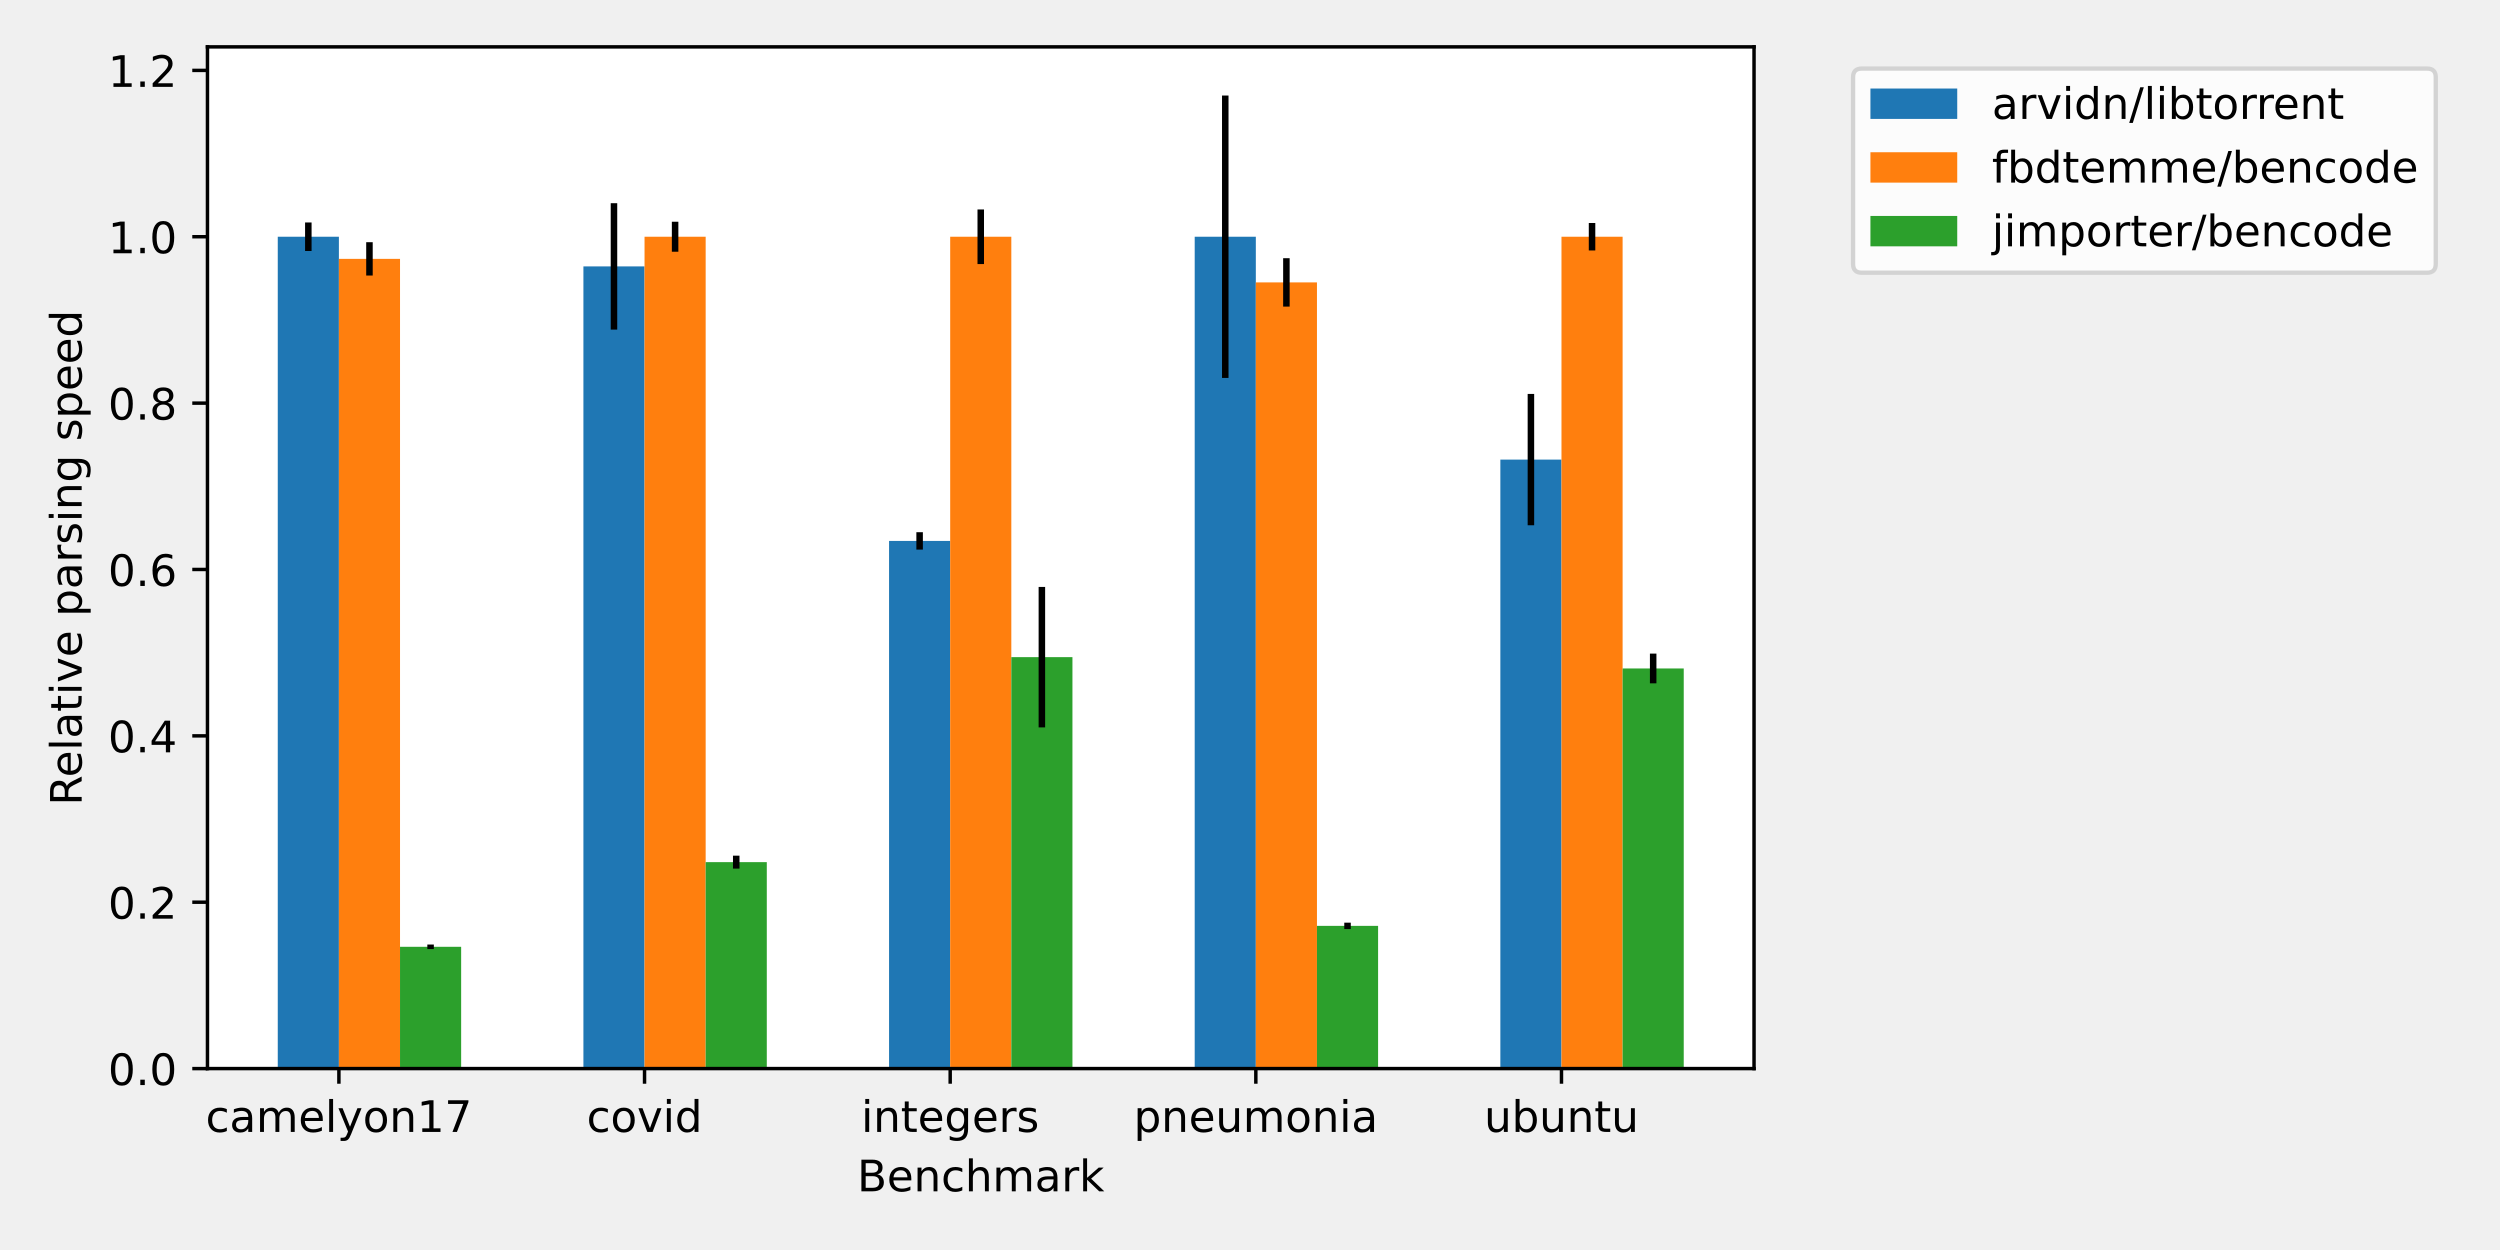
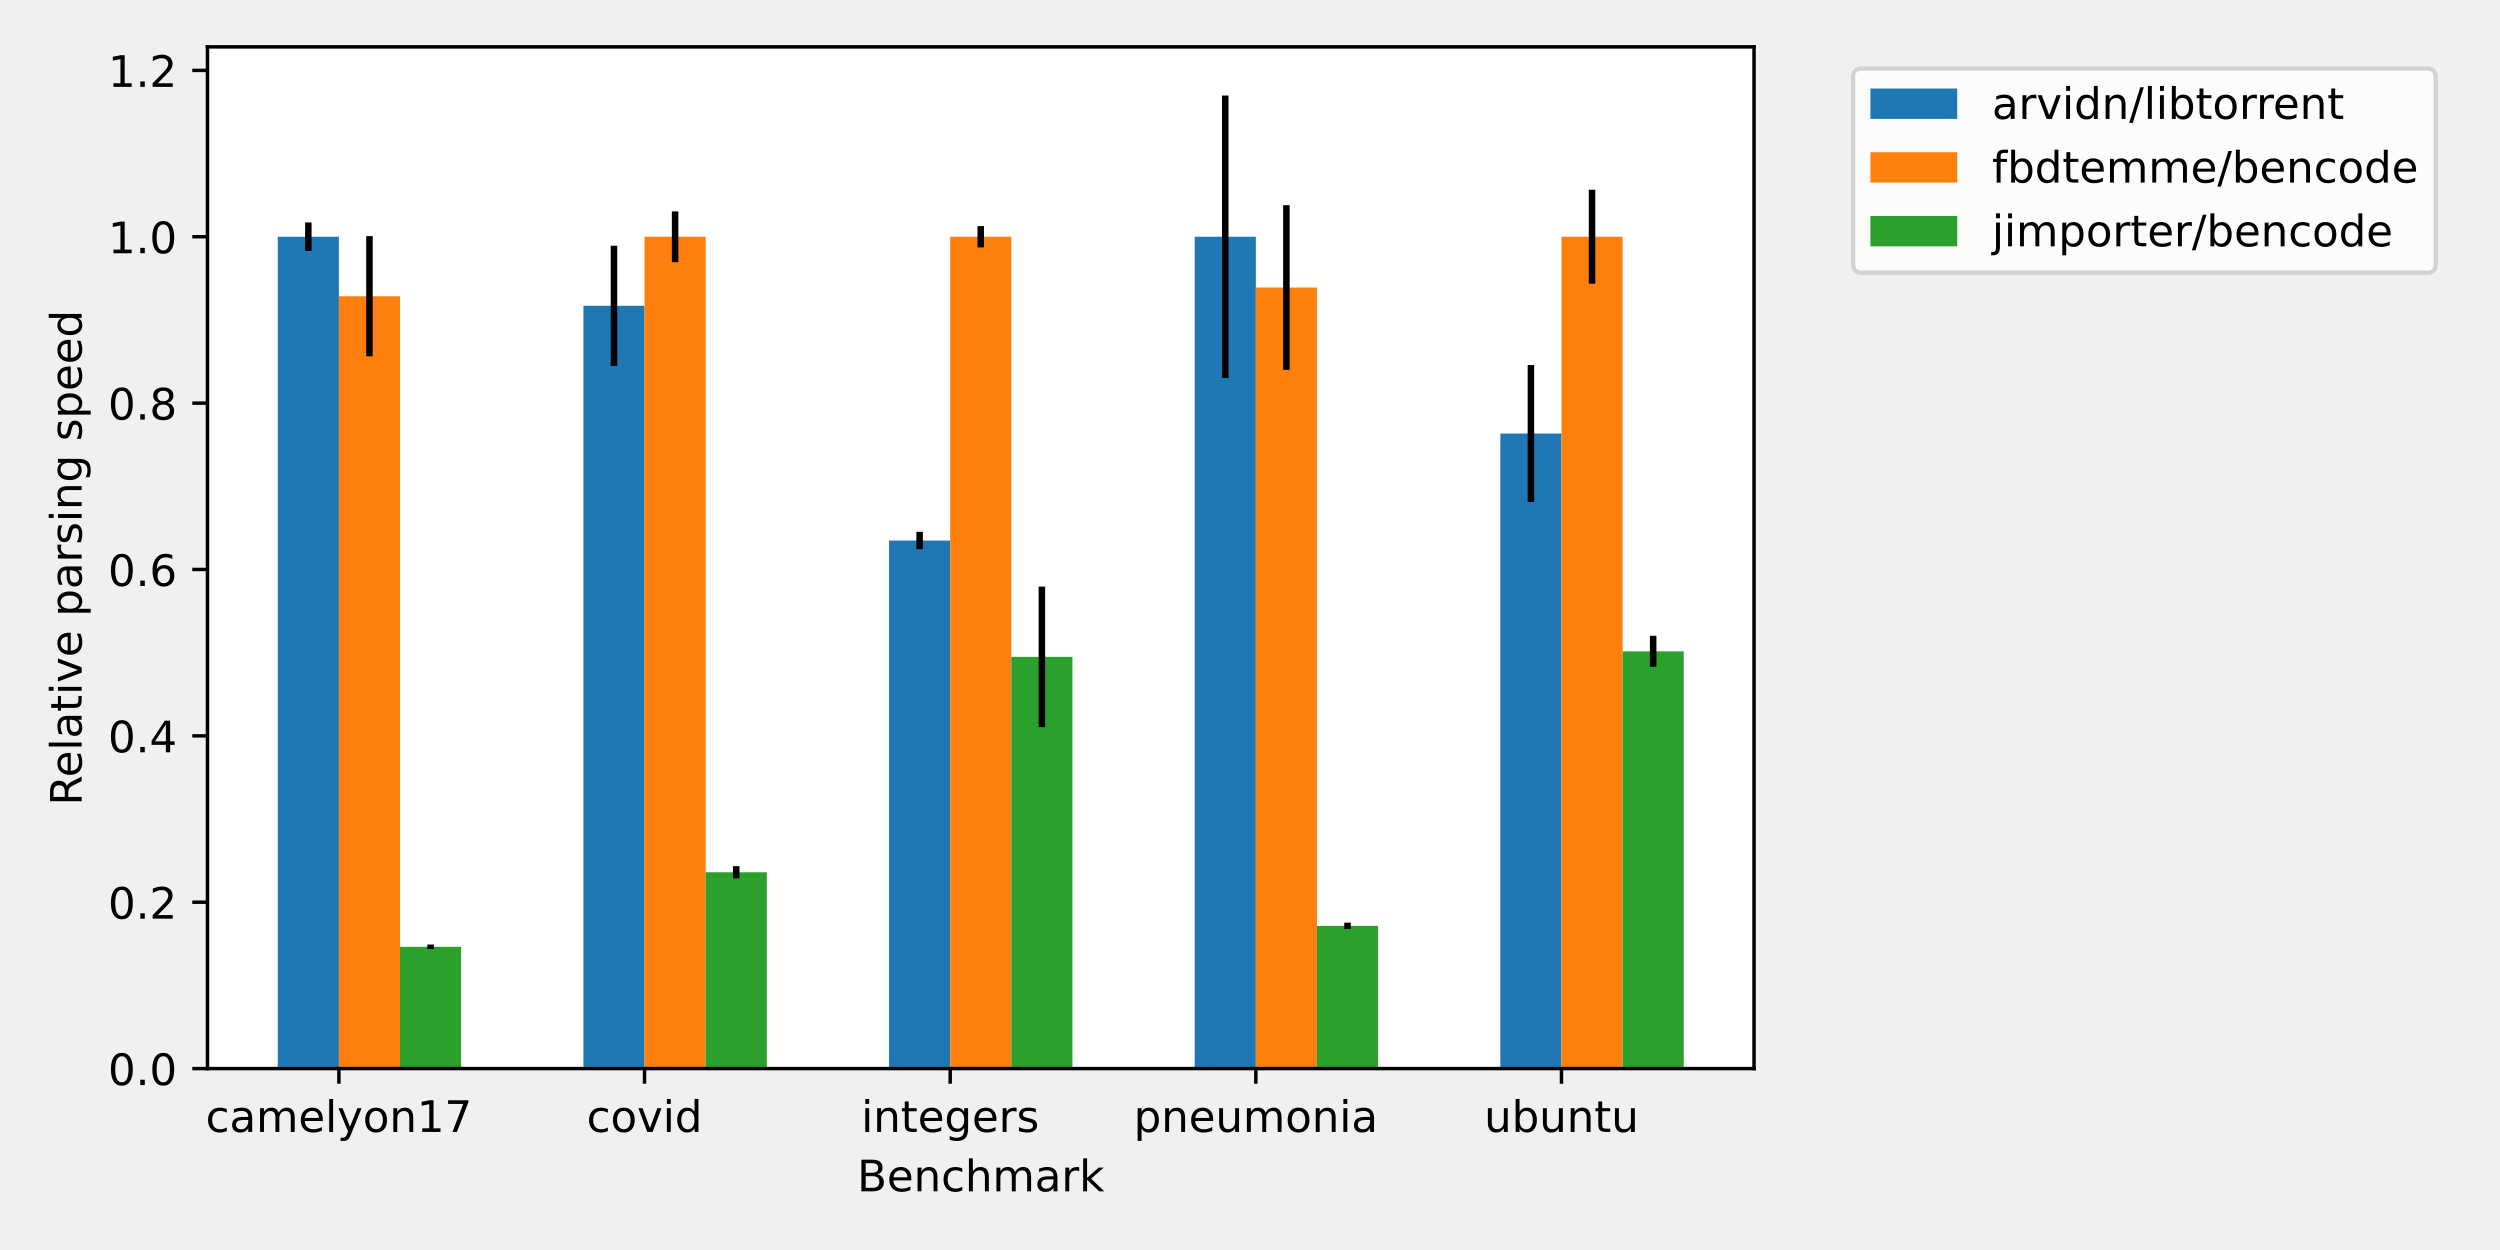
<svg xmlns="http://www.w3.org/2000/svg" xmlns:xlink="http://www.w3.org/1999/xlink" height="288pt" version="1.1" viewBox="0 0 576 288" width="576pt">
  <defs>
    <style type="text/css">*{stroke-linecap:butt;stroke-linejoin:round;}</style>
  </defs>
  <g id="figure_1">
    <g id="patch_1">
      <path d="M 0 288  L 576 288  L 576 0  L 0 0  z " style="fill:none;" />
    </g>
    <g id="axes_1">
      <g id="patch_2">
        <path d="M 47.8 246.2  L 404.13 246.2  L 404.13 10.8  L 47.8 10.8  z " style="fill:#ffffff;" />
      </g>
      <g id="patch_3">
-         <path clip-path="url(#p53cd36ba13)" d="M 63.997 246.2  L 78.081 246.2  L 78.081 54.546  L 63.997 54.546  z " style="fill:#1f77b4;" />
+         <path clip-path="url(#p0327c563e0)" d="M 63.997 246.2  L 78.081 246.2  L 78.081 54.546  L 63.997 54.546  z " style="fill:#1f77b4;" />
      </g>
      <g id="patch_4">
-         <path clip-path="url(#p53cd36ba13)" d="M 134.418 246.2  L 148.502 246.2  L 148.502 61.378  L 134.418 61.378  z " style="fill:#1f77b4;" />
+         <path clip-path="url(#p0327c563e0)" d="M 134.418 246.2  L 148.502 246.2  L 148.502 70.464  L 134.418 70.464  z " style="fill:#1f77b4;" />
      </g>
      <g id="patch_5">
-         <path clip-path="url(#p53cd36ba13)" d="M 204.839 246.2  L 218.923 246.2  L 218.923 124.625  L 204.839 124.625  z " style="fill:#1f77b4;" />
+         <path clip-path="url(#p0327c563e0)" d="M 204.839 246.2  L 218.923 246.2  L 218.923 124.533  L 204.839 124.533  z " style="fill:#1f77b4;" />
      </g>
      <g id="patch_6">
-         <path clip-path="url(#p53cd36ba13)" d="M 275.26 246.2  L 289.344 246.2  L 289.344 54.546  L 275.26 54.546  z " style="fill:#1f77b4;" />
+         <path clip-path="url(#p0327c563e0)" d="M 275.26 246.2  L 289.344 246.2  L 289.344 54.546  L 275.26 54.546  z " style="fill:#1f77b4;" />
      </g>
      <g id="patch_7">
-         <path clip-path="url(#p53cd36ba13)" d="M 345.681 246.2  L 359.765 246.2  L 359.765 105.89  L 345.681 105.89  z " style="fill:#1f77b4;" />
+         <path clip-path="url(#p0327c563e0)" d="M 345.681 246.2  L 359.765 246.2  L 359.765 99.882  L 345.681 99.882  z " style="fill:#1f77b4;" />
      </g>
      <g id="patch_8">
-         <path clip-path="url(#p53cd36ba13)" d="M 78.081 246.2  L 92.165 246.2  L 92.165 59.648  L 78.081 59.648  z " style="fill:#ff7f0e;" />
+         <path clip-path="url(#p0327c563e0)" d="M 78.081 246.2  L 92.165 246.2  L 92.165 68.253  L 78.081 68.253  z " style="fill:#ff7f0e;" />
      </g>
      <g id="patch_9">
-         <path clip-path="url(#p53cd36ba13)" d="M 148.502 246.2  L 162.586 246.2  L 162.586 54.546  L 148.502 54.546  z " style="fill:#ff7f0e;" />
+         <path clip-path="url(#p0327c563e0)" d="M 148.502 246.2  L 162.586 246.2  L 162.586 54.546  L 148.502 54.546  z " style="fill:#ff7f0e;" />
      </g>
      <g id="patch_10">
-         <path clip-path="url(#p53cd36ba13)" d="M 218.923 246.2  L 233.007 246.2  L 233.007 54.546  L 218.923 54.546  z " style="fill:#ff7f0e;" />
+         <path clip-path="url(#p0327c563e0)" d="M 218.923 246.2  L 233.007 246.2  L 233.007 54.546  L 218.923 54.546  z " style="fill:#ff7f0e;" />
      </g>
      <g id="patch_11">
-         <path clip-path="url(#p53cd36ba13)" d="M 289.344 246.2  L 303.428 246.2  L 303.428 65.065  L 289.344 65.065  z " style="fill:#ff7f0e;" />
+         <path clip-path="url(#p0327c563e0)" d="M 289.344 246.2  L 303.428 246.2  L 303.428 66.242  L 289.344 66.242  z " style="fill:#ff7f0e;" />
      </g>
      <g id="patch_12">
-         <path clip-path="url(#p53cd36ba13)" d="M 359.765 246.2  L 373.849 246.2  L 373.849 54.546  L 359.765 54.546  z " style="fill:#ff7f0e;" />
+         <path clip-path="url(#p0327c563e0)" d="M 359.765 246.2  L 373.849 246.2  L 373.849 54.546  L 359.765 54.546  z " style="fill:#ff7f0e;" />
      </g>
      <g id="patch_13">
-         <path clip-path="url(#p53cd36ba13)" d="M 92.165 246.2  L 106.249 246.2  L 106.249 218.145  L 92.165 218.145  z " style="fill:#2ca02c;" />
+         <path clip-path="url(#p0327c563e0)" d="M 92.165 246.2  L 106.249 246.2  L 106.249 218.145  L 92.165 218.145  z " style="fill:#2ca02c;" />
      </g>
      <g id="patch_14">
-         <path clip-path="url(#p53cd36ba13)" d="M 162.586 246.2  L 176.67 246.2  L 176.67 198.635  L 162.586 198.635  z " style="fill:#2ca02c;" />
+         <path clip-path="url(#p0327c563e0)" d="M 162.586 246.2  L 176.67 246.2  L 176.67 200.974  L 162.586 200.974  z " style="fill:#2ca02c;" />
      </g>
      <g id="patch_15">
-         <path clip-path="url(#p53cd36ba13)" d="M 233.007 246.2  L 247.091 246.2  L 247.091 151.411  L 233.007 151.411  z " style="fill:#2ca02c;" />
+         <path clip-path="url(#p0327c563e0)" d="M 233.007 246.2  L 247.091 246.2  L 247.091 151.339  L 233.007 151.339  z " style="fill:#2ca02c;" />
      </g>
      <g id="patch_16">
-         <path clip-path="url(#p53cd36ba13)" d="M 303.428 246.2  L 317.512 246.2  L 317.512 213.316  L 303.428 213.316  z " style="fill:#2ca02c;" />
+         <path clip-path="url(#p0327c563e0)" d="M 303.428 246.2  L 317.512 246.2  L 317.512 213.316  L 303.428 213.316  z " style="fill:#2ca02c;" />
      </g>
      <g id="patch_17">
-         <path clip-path="url(#p53cd36ba13)" d="M 373.849 246.2  L 387.933 246.2  L 387.933 154.011  L 373.849 154.011  z " style="fill:#2ca02c;" />
+         <path clip-path="url(#p0327c563e0)" d="M 373.849 246.2  L 387.933 246.2  L 387.933 150.064  L 373.849 150.064  z " style="fill:#2ca02c;" />
      </g>
      <g id="matplotlib.axis_1">
        <g id="xtick_1">
          <g id="line2d_1">
            <defs>
-               <path d="M 0 0  L 0 3.5  " id="mb93d7ddf97" style="stroke:#000000;stroke-width:0.8;" />
-             </defs>
-             <g>
-               <use style="stroke:#000000;stroke-width:0.8;" x="78.081" xlink:href="#mb93d7ddf97" y="246.2" />
+               <path d="M 0 0  L 0 3.5  " id="m7be73047d5" style="stroke:#000000;stroke-width:0.8;" />
+             </defs>
+             <g>
+               <use style="stroke:#000000;stroke-width:0.8;" x="78.081" xlink:href="#m7be73047d5" y="246.2" />
            </g>
          </g>
          <g id="text_1">
            <g transform="translate(47.38179 260.7984)scale(0.1 -0.1)">
              <defs>
                <path d="M 48.781 52.594  L 48.781 44.188  Q 44.969 46.297 41.141 47.344  Q 37.312 48.391 33.406 48.391  Q 24.656 48.391 19.812 42.844  Q 14.984 37.312 14.984 27.297  Q 14.984 17.281 19.812 11.734  Q 24.656 6.203 33.406 6.203  Q 37.312 6.203 41.141 7.25  Q 44.969 8.297 48.781 10.406  L 48.781 2.094  Q 45.016 0.344 40.984 -0.531  Q 36.969 -1.422 32.422 -1.422  Q 20.062 -1.422 12.781 6.344  Q 5.516 14.109 5.516 27.297  Q 5.516 40.672 12.859 48.328  Q 20.219 56 33.016 56  Q 37.156 56 41.109 55.141  Q 45.062 54.297 48.781 52.594  z " id="DejaVuSans-99" />
                <path d="M 34.281 27.484  Q 23.391 27.484 19.188 25  Q 14.984 22.516 14.984 16.5  Q 14.984 11.719 18.141 8.906  Q 21.297 6.109 26.703 6.109  Q 34.188 6.109 38.703 11.406  Q 43.219 16.703 43.219 25.484  L 43.219 27.484  z M 52.203 31.203  L 52.203 0  L 43.219 0  L 43.219 8.297  Q 40.141 3.328 35.547 0.953  Q 30.953 -1.422 24.312 -1.422  Q 15.922 -1.422 10.953 3.297  Q 6 8.016 6 15.922  Q 6 25.141 12.172 29.828  Q 18.359 34.516 30.609 34.516  L 43.219 34.516  L 43.219 35.406  Q 43.219 41.609 39.141 45  Q 35.062 48.391 27.688 48.391  Q 23 48.391 18.547 47.266  Q 14.109 46.141 10.016 43.891  L 10.016 52.203  Q 14.938 54.109 19.578 55.047  Q 24.219 56 28.609 56  Q 40.484 56 46.344 49.844  Q 52.203 43.703 52.203 31.203  z " id="DejaVuSans-97" />
                <path d="M 52 44.188  Q 55.375 50.25 60.062 53.125  Q 64.75 56 71.094 56  Q 79.641 56 84.281 50.016  Q 88.922 44.047 88.922 33.016  L 88.922 0  L 79.891 0  L 79.891 32.719  Q 79.891 40.578 77.094 44.375  Q 74.312 48.188 68.609 48.188  Q 61.625 48.188 57.562 43.547  Q 53.516 38.922 53.516 30.906  L 53.516 0  L 44.484 0  L 44.484 32.719  Q 44.484 40.625 41.703 44.406  Q 38.922 48.188 33.109 48.188  Q 26.219 48.188 22.156 43.531  Q 18.109 38.875 18.109 30.906  L 18.109 0  L 9.078 0  L 9.078 54.688  L 18.109 54.688  L 18.109 46.188  Q 21.188 51.219 25.484 53.609  Q 29.781 56 35.688 56  Q 41.656 56 45.828 52.969  Q 50 49.953 52 44.188  z " id="DejaVuSans-109" />
                <path d="M 56.203 29.594  L 56.203 25.203  L 14.891 25.203  Q 15.484 15.922 20.484 11.062  Q 25.484 6.203 34.422 6.203  Q 39.594 6.203 44.453 7.469  Q 49.312 8.734 54.109 11.281  L 54.109 2.781  Q 49.266 0.734 44.188 -0.344  Q 39.109 -1.422 33.891 -1.422  Q 20.797 -1.422 13.156 6.188  Q 5.516 13.812 5.516 26.812  Q 5.516 40.234 12.766 48.109  Q 20.016 56 32.328 56  Q 43.359 56 49.781 48.891  Q 56.203 41.797 56.203 29.594  z M 47.219 32.234  Q 47.125 39.594 43.094 43.984  Q 39.062 48.391 32.422 48.391  Q 24.906 48.391 20.391 44.141  Q 15.875 39.891 15.188 32.172  z " id="DejaVuSans-101" />
                <path d="M 9.422 75.984  L 18.406 75.984  L 18.406 0  L 9.422 0  z " id="DejaVuSans-108" />
                <path d="M 32.172 -5.078  Q 28.375 -14.844 24.75 -17.812  Q 21.141 -20.797 15.094 -20.797  L 7.906 -20.797  L 7.906 -13.281  L 13.188 -13.281  Q 16.891 -13.281 18.938 -11.516  Q 21 -9.766 23.484 -3.219  L 25.094 0.875  L 2.984 54.688  L 12.5 54.688  L 29.594 11.922  L 46.688 54.688  L 56.203 54.688  z " id="DejaVuSans-121" />
                <path d="M 30.609 48.391  Q 23.391 48.391 19.188 42.75  Q 14.984 37.109 14.984 27.297  Q 14.984 17.484 19.156 11.844  Q 23.344 6.203 30.609 6.203  Q 37.797 6.203 41.984 11.859  Q 46.188 17.531 46.188 27.297  Q 46.188 37.016 41.984 42.703  Q 37.797 48.391 30.609 48.391  z M 30.609 56  Q 42.328 56 49.016 48.375  Q 55.719 40.766 55.719 27.297  Q 55.719 13.875 49.016 6.219  Q 42.328 -1.422 30.609 -1.422  Q 18.844 -1.422 12.172 6.219  Q 5.516 13.875 5.516 27.297  Q 5.516 40.766 12.172 48.375  Q 18.844 56 30.609 56  z " id="DejaVuSans-111" />
                <path d="M 54.891 33.016  L 54.891 0  L 45.906 0  L 45.906 32.719  Q 45.906 40.484 42.875 44.328  Q 39.844 48.188 33.797 48.188  Q 26.516 48.188 22.312 43.547  Q 18.109 38.922 18.109 30.906  L 18.109 0  L 9.078 0  L 9.078 54.688  L 18.109 54.688  L 18.109 46.188  Q 21.344 51.125 25.703 53.562  Q 30.078 56 35.797 56  Q 45.219 56 50.047 50.172  Q 54.891 44.344 54.891 33.016  z " id="DejaVuSans-110" />
                <path d="M 12.406 8.297  L 28.516 8.297  L 28.516 63.922  L 10.984 60.406  L 10.984 69.391  L 28.422 72.906  L 38.281 72.906  L 38.281 8.297  L 54.391 8.297  L 54.391 0  L 12.406 0  z " id="DejaVuSans-49" />
                <path d="M 8.203 72.906  L 55.078 72.906  L 55.078 68.703  L 28.609 0  L 18.312 0  L 43.219 64.594  L 8.203 64.594  z " id="DejaVuSans-55" />
              </defs>
              <use xlink:href="#DejaVuSans-99" />
              <use x="54.98" xlink:href="#DejaVuSans-97" />
              <use x="116.26" xlink:href="#DejaVuSans-109" />
              <use x="213.672" xlink:href="#DejaVuSans-101" />
              <use x="275.195" xlink:href="#DejaVuSans-108" />
              <use x="302.979" xlink:href="#DejaVuSans-121" />
              <use x="362.158" xlink:href="#DejaVuSans-111" />
              <use x="423.34" xlink:href="#DejaVuSans-110" />
              <use x="486.719" xlink:href="#DejaVuSans-49" />
              <use x="550.342" xlink:href="#DejaVuSans-55" />
            </g>
          </g>
        </g>
        <g id="xtick_2">
          <g id="line2d_2">
            <g>
-               <use style="stroke:#000000;stroke-width:0.8;" x="148.502" xlink:href="#mb93d7ddf97" y="246.2" />
+               <use style="stroke:#000000;stroke-width:0.8;" x="148.502" xlink:href="#m7be73047d5" y="246.2" />
            </g>
          </g>
          <g id="text_2">
            <g transform="translate(135.1707 260.7984)scale(0.1 -0.1)">
              <defs>
                <path d="M 2.984 54.688  L 12.5 54.688  L 29.594 8.797  L 46.688 54.688  L 56.203 54.688  L 35.688 0  L 23.484 0  z " id="DejaVuSans-118" />
                <path d="M 9.422 54.688  L 18.406 54.688  L 18.406 0  L 9.422 0  z M 9.422 75.984  L 18.406 75.984  L 18.406 64.594  L 9.422 64.594  z " id="DejaVuSans-105" />
                <path d="M 45.406 46.391  L 45.406 75.984  L 54.391 75.984  L 54.391 0  L 45.406 0  L 45.406 8.203  Q 42.578 3.328 38.25 0.953  Q 33.938 -1.422 27.875 -1.422  Q 17.969 -1.422 11.734 6.484  Q 5.516 14.406 5.516 27.297  Q 5.516 40.188 11.734 48.094  Q 17.969 56 27.875 56  Q 33.938 56 38.25 53.625  Q 42.578 51.266 45.406 46.391  z M 14.797 27.297  Q 14.797 17.391 18.875 11.75  Q 22.953 6.109 30.078 6.109  Q 37.203 6.109 41.297 11.75  Q 45.406 17.391 45.406 27.297  Q 45.406 37.203 41.297 42.844  Q 37.203 48.484 30.078 48.484  Q 22.953 48.484 18.875 42.844  Q 14.797 37.203 14.797 27.297  z " id="DejaVuSans-100" />
              </defs>
              <use xlink:href="#DejaVuSans-99" />
              <use x="54.98" xlink:href="#DejaVuSans-111" />
              <use x="116.162" xlink:href="#DejaVuSans-118" />
              <use x="175.342" xlink:href="#DejaVuSans-105" />
              <use x="203.125" xlink:href="#DejaVuSans-100" />
            </g>
          </g>
        </g>
        <g id="xtick_3">
          <g id="line2d_3">
            <g>
-               <use style="stroke:#000000;stroke-width:0.8;" x="218.923" xlink:href="#mb93d7ddf97" y="246.2" />
+               <use style="stroke:#000000;stroke-width:0.8;" x="218.923" xlink:href="#m7be73047d5" y="246.2" />
            </g>
          </g>
          <g id="text_3">
            <g transform="translate(198.4174 260.7984)scale(0.1 -0.1)">
              <defs>
                <path d="M 18.312 70.219  L 18.312 54.688  L 36.812 54.688  L 36.812 47.703  L 18.312 47.703  L 18.312 18.016  Q 18.312 11.328 20.141 9.422  Q 21.969 7.516 27.594 7.516  L 36.812 7.516  L 36.812 0  L 27.594 0  Q 17.188 0 13.234 3.875  Q 9.281 7.766 9.281 18.016  L 9.281 47.703  L 2.688 47.703  L 2.688 54.688  L 9.281 54.688  L 9.281 70.219  z " id="DejaVuSans-116" />
                <path d="M 45.406 27.984  Q 45.406 37.75 41.375 43.109  Q 37.359 48.484 30.078 48.484  Q 22.859 48.484 18.828 43.109  Q 14.797 37.75 14.797 27.984  Q 14.797 18.266 18.828 12.891  Q 22.859 7.516 30.078 7.516  Q 37.359 7.516 41.375 12.891  Q 45.406 18.266 45.406 27.984  z M 54.391 6.781  Q 54.391 -7.172 48.188 -13.984  Q 42 -20.797 29.203 -20.797  Q 24.469 -20.797 20.266 -20.094  Q 16.062 -19.391 12.109 -17.922  L 12.109 -9.188  Q 16.062 -11.328 19.922 -12.344  Q 23.781 -13.375 27.781 -13.375  Q 36.625 -13.375 41.016 -8.766  Q 45.406 -4.156 45.406 5.172  L 45.406 9.625  Q 42.625 4.781 38.281 2.391  Q 33.938 0 27.875 0  Q 17.828 0 11.672 7.656  Q 5.516 15.328 5.516 27.984  Q 5.516 40.672 11.672 48.328  Q 17.828 56 27.875 56  Q 33.938 56 38.281 53.609  Q 42.625 51.219 45.406 46.391  L 45.406 54.688  L 54.391 54.688  z " id="DejaVuSans-103" />
                <path d="M 41.109 46.297  Q 39.594 47.172 37.812 47.578  Q 36.031 48 33.891 48  Q 26.266 48 22.188 43.047  Q 18.109 38.094 18.109 28.812  L 18.109 0  L 9.078 0  L 9.078 54.688  L 18.109 54.688  L 18.109 46.188  Q 20.953 51.172 25.484 53.578  Q 30.031 56 36.531 56  Q 37.453 56 38.578 55.875  Q 39.703 55.766 41.062 55.516  z " id="DejaVuSans-114" />
                <path d="M 44.281 53.078  L 44.281 44.578  Q 40.484 46.531 36.375 47.5  Q 32.281 48.484 27.875 48.484  Q 21.188 48.484 17.844 46.438  Q 14.5 44.391 14.5 40.281  Q 14.5 37.156 16.891 35.375  Q 19.281 33.594 26.516 31.984  L 29.594 31.297  Q 39.156 29.25 43.188 25.516  Q 47.219 21.781 47.219 15.094  Q 47.219 7.469 41.188 3.016  Q 35.156 -1.422 24.609 -1.422  Q 20.219 -1.422 15.453 -0.562  Q 10.688 0.297 5.422 2  L 5.422 11.281  Q 10.406 8.688 15.234 7.391  Q 20.062 6.109 24.812 6.109  Q 31.156 6.109 34.562 8.281  Q 37.984 10.453 37.984 14.406  Q 37.984 18.062 35.516 20.016  Q 33.062 21.969 24.703 23.781  L 21.578 24.516  Q 13.234 26.266 9.516 29.906  Q 5.812 33.547 5.812 39.891  Q 5.812 47.609 11.281 51.797  Q 16.75 56 26.812 56  Q 31.781 56 36.172 55.266  Q 40.578 54.547 44.281 53.078  z " id="DejaVuSans-115" />
              </defs>
              <use xlink:href="#DejaVuSans-105" />
              <use x="27.783" xlink:href="#DejaVuSans-110" />
              <use x="91.162" xlink:href="#DejaVuSans-116" />
              <use x="130.371" xlink:href="#DejaVuSans-101" />
              <use x="191.895" xlink:href="#DejaVuSans-103" />
              <use x="255.371" xlink:href="#DejaVuSans-101" />
              <use x="316.895" xlink:href="#DejaVuSans-114" />
              <use x="358.008" xlink:href="#DejaVuSans-115" />
            </g>
          </g>
        </g>
        <g id="xtick_4">
          <g id="line2d_4">
            <g>
-               <use style="stroke:#000000;stroke-width:0.8;" x="289.344" xlink:href="#mb93d7ddf97" y="246.2" />
+               <use style="stroke:#000000;stroke-width:0.8;" x="289.344" xlink:href="#m7be73047d5" y="246.2" />
            </g>
          </g>
          <g id="text_4">
            <g transform="translate(261.204 260.7984)scale(0.1 -0.1)">
              <defs>
                <path d="M 18.109 8.203  L 18.109 -20.797  L 9.078 -20.797  L 9.078 54.688  L 18.109 54.688  L 18.109 46.391  Q 20.953 51.266 25.266 53.625  Q 29.594 56 35.594 56  Q 45.562 56 51.781 48.094  Q 58.016 40.188 58.016 27.297  Q 58.016 14.406 51.781 6.484  Q 45.562 -1.422 35.594 -1.422  Q 29.594 -1.422 25.266 0.953  Q 20.953 3.328 18.109 8.203  z M 48.688 27.297  Q 48.688 37.203 44.609 42.844  Q 40.531 48.484 33.406 48.484  Q 26.266 48.484 22.188 42.844  Q 18.109 37.203 18.109 27.297  Q 18.109 17.391 22.188 11.75  Q 26.266 6.109 33.406 6.109  Q 40.531 6.109 44.609 11.75  Q 48.688 17.391 48.688 27.297  z " id="DejaVuSans-112" />
                <path d="M 8.5 21.578  L 8.5 54.688  L 17.484 54.688  L 17.484 21.922  Q 17.484 14.156 20.5 10.266  Q 23.531 6.391 29.594 6.391  Q 36.859 6.391 41.078 11.031  Q 45.312 15.672 45.312 23.688  L 45.312 54.688  L 54.297 54.688  L 54.297 0  L 45.312 0  L 45.312 8.406  Q 42.047 3.422 37.719 1  Q 33.406 -1.422 27.688 -1.422  Q 18.266 -1.422 13.375 4.438  Q 8.5 10.297 8.5 21.578  z M 31.109 56  z " id="DejaVuSans-117" />
              </defs>
              <use xlink:href="#DejaVuSans-112" />
              <use x="63.477" xlink:href="#DejaVuSans-110" />
              <use x="126.855" xlink:href="#DejaVuSans-101" />
              <use x="188.379" xlink:href="#DejaVuSans-117" />
              <use x="251.758" xlink:href="#DejaVuSans-109" />
              <use x="349.17" xlink:href="#DejaVuSans-111" />
              <use x="410.352" xlink:href="#DejaVuSans-110" />
              <use x="473.73" xlink:href="#DejaVuSans-105" />
              <use x="501.514" xlink:href="#DejaVuSans-97" />
            </g>
          </g>
        </g>
        <g id="xtick_5">
          <g id="line2d_5">
            <g>
-               <use style="stroke:#000000;stroke-width:0.8;" x="359.765" xlink:href="#mb93d7ddf97" y="246.2" />
+               <use style="stroke:#000000;stroke-width:0.8;" x="359.765" xlink:href="#m7be73047d5" y="246.2" />
            </g>
          </g>
          <g id="text_5">
            <g transform="translate(341.9554 260.7984)scale(0.1 -0.1)">
              <defs>
                <path d="M 48.688 27.297  Q 48.688 37.203 44.609 42.844  Q 40.531 48.484 33.406 48.484  Q 26.266 48.484 22.188 42.844  Q 18.109 37.203 18.109 27.297  Q 18.109 17.391 22.188 11.75  Q 26.266 6.109 33.406 6.109  Q 40.531 6.109 44.609 11.75  Q 48.688 17.391 48.688 27.297  z M 18.109 46.391  Q 20.953 51.266 25.266 53.625  Q 29.594 56 35.594 56  Q 45.562 56 51.781 48.094  Q 58.016 40.188 58.016 27.297  Q 58.016 14.406 51.781 6.484  Q 45.562 -1.422 35.594 -1.422  Q 29.594 -1.422 25.266 0.953  Q 20.953 3.328 18.109 8.203  L 18.109 0  L 9.078 0  L 9.078 75.984  L 18.109 75.984  z " id="DejaVuSans-98" />
              </defs>
              <use xlink:href="#DejaVuSans-117" />
              <use x="63.379" xlink:href="#DejaVuSans-98" />
              <use x="126.855" xlink:href="#DejaVuSans-117" />
              <use x="190.234" xlink:href="#DejaVuSans-110" />
              <use x="253.613" xlink:href="#DejaVuSans-116" />
              <use x="292.822" xlink:href="#DejaVuSans-117" />
            </g>
          </g>
        </g>
        <g id="text_6">
          <g transform="translate(197.4861 274.4766)scale(0.1 -0.1)">
            <defs>
              <path d="M 19.672 34.812  L 19.672 8.109  L 35.5 8.109  Q 43.453 8.109 47.281 11.406  Q 51.125 14.703 51.125 21.484  Q 51.125 28.328 47.281 31.562  Q 43.453 34.812 35.5 34.812  z M 19.672 64.797  L 19.672 42.828  L 34.281 42.828  Q 41.5 42.828 45.031 45.531  Q 48.578 48.25 48.578 53.812  Q 48.578 59.328 45.031 62.062  Q 41.5 64.797 34.281 64.797  z M 9.812 72.906  L 35.016 72.906  Q 46.297 72.906 52.391 68.219  Q 58.5 63.531 58.5 54.891  Q 58.5 48.188 55.375 44.234  Q 52.25 40.281 46.188 39.312  Q 53.469 37.75 57.5 32.781  Q 61.531 27.828 61.531 20.406  Q 61.531 10.641 54.891 5.312  Q 48.25 0 35.984 0  L 9.812 0  z " id="DejaVuSans-66" />
              <path d="M 54.891 33.016  L 54.891 0  L 45.906 0  L 45.906 32.719  Q 45.906 40.484 42.875 44.328  Q 39.844 48.188 33.797 48.188  Q 26.516 48.188 22.312 43.547  Q 18.109 38.922 18.109 30.906  L 18.109 0  L 9.078 0  L 9.078 75.984  L 18.109 75.984  L 18.109 46.188  Q 21.344 51.125 25.703 53.562  Q 30.078 56 35.797 56  Q 45.219 56 50.047 50.172  Q 54.891 44.344 54.891 33.016  z " id="DejaVuSans-104" />
              <path d="M 9.078 75.984  L 18.109 75.984  L 18.109 31.109  L 44.922 54.688  L 56.391 54.688  L 27.391 29.109  L 57.625 0  L 45.906 0  L 18.109 26.703  L 18.109 0  L 9.078 0  z " id="DejaVuSans-107" />
            </defs>
            <use xlink:href="#DejaVuSans-66" />
            <use x="68.604" xlink:href="#DejaVuSans-101" />
            <use x="130.127" xlink:href="#DejaVuSans-110" />
            <use x="193.506" xlink:href="#DejaVuSans-99" />
            <use x="248.486" xlink:href="#DejaVuSans-104" />
            <use x="311.865" xlink:href="#DejaVuSans-109" />
            <use x="409.277" xlink:href="#DejaVuSans-97" />
            <use x="470.557" xlink:href="#DejaVuSans-114" />
            <use x="511.67" xlink:href="#DejaVuSans-107" />
          </g>
        </g>
      </g>
      <g id="matplotlib.axis_2">
        <g id="ytick_1">
          <g id="line2d_6">
            <defs>
-               <path d="M 0 0  L -3.5 0  " id="m5654add179" style="stroke:#000000;stroke-width:0.8;" />
-             </defs>
-             <g>
-               <use style="stroke:#000000;stroke-width:0.8;" x="47.8" xlink:href="#m5654add179" y="246.2" />
+               <path d="M 0 0  L -3.5 0  " id="m6381671856" style="stroke:#000000;stroke-width:0.8;" />
+             </defs>
+             <g>
+               <use style="stroke:#000000;stroke-width:0.8;" x="47.8" xlink:href="#m6381671856" y="246.2" />
            </g>
          </g>
          <g id="text_7">
            <g transform="translate(24.89688 249.9992)scale(0.1 -0.1)">
              <defs>
                <path d="M 31.781 66.406  Q 24.172 66.406 20.328 58.906  Q 16.5 51.422 16.5 36.375  Q 16.5 21.391 20.328 13.891  Q 24.172 6.391 31.781 6.391  Q 39.453 6.391 43.281 13.891  Q 47.125 21.391 47.125 36.375  Q 47.125 51.422 43.281 58.906  Q 39.453 66.406 31.781 66.406  z M 31.781 74.219  Q 44.047 74.219 50.516 64.516  Q 56.984 54.828 56.984 36.375  Q 56.984 17.969 50.516 8.266  Q 44.047 -1.422 31.781 -1.422  Q 19.531 -1.422 13.062 8.266  Q 6.594 17.969 6.594 36.375  Q 6.594 54.828 13.062 64.516  Q 19.531 74.219 31.781 74.219  z " id="DejaVuSans-48" />
                <path d="M 10.688 12.406  L 21 12.406  L 21 0  L 10.688 0  z " id="DejaVuSans-46" />
              </defs>
              <use xlink:href="#DejaVuSans-48" />
              <use x="63.623" xlink:href="#DejaVuSans-46" />
              <use x="95.41" xlink:href="#DejaVuSans-48" />
            </g>
          </g>
        </g>
        <g id="ytick_2">
          <g id="line2d_7">
            <g>
-               <use style="stroke:#000000;stroke-width:0.8;" x="47.8" xlink:href="#m5654add179" y="207.869" />
+               <use style="stroke:#000000;stroke-width:0.8;" x="47.8" xlink:href="#m6381671856" y="207.869" />
            </g>
          </g>
          <g id="text_8">
            <g transform="translate(24.89688 211.6684)scale(0.1 -0.1)">
              <defs>
                <path d="M 19.188 8.297  L 53.609 8.297  L 53.609 0  L 7.328 0  L 7.328 8.297  Q 12.938 14.109 22.625 23.891  Q 32.328 33.688 34.812 36.531  Q 39.547 41.844 41.422 45.531  Q 43.312 49.219 43.312 52.781  Q 43.312 58.594 39.234 62.25  Q 35.156 65.922 28.609 65.922  Q 23.969 65.922 18.812 64.312  Q 13.672 62.703 7.812 59.422  L 7.812 69.391  Q 13.766 71.781 18.938 73  Q 24.125 74.219 28.422 74.219  Q 39.75 74.219 46.484 68.547  Q 53.219 62.891 53.219 53.422  Q 53.219 48.922 51.531 44.891  Q 49.859 40.875 45.406 35.406  Q 44.188 33.984 37.641 27.219  Q 31.109 20.453 19.188 8.297  z " id="DejaVuSans-50" />
              </defs>
              <use xlink:href="#DejaVuSans-48" />
              <use x="63.623" xlink:href="#DejaVuSans-46" />
              <use x="95.41" xlink:href="#DejaVuSans-50" />
            </g>
          </g>
        </g>
        <g id="ytick_3">
          <g id="line2d_8">
            <g>
-               <use style="stroke:#000000;stroke-width:0.8;" x="47.8" xlink:href="#m5654add179" y="169.538" />
+               <use style="stroke:#000000;stroke-width:0.8;" x="47.8" xlink:href="#m6381671856" y="169.538" />
            </g>
          </g>
          <g id="text_9">
            <g transform="translate(24.89688 173.3376)scale(0.1 -0.1)">
              <defs>
                <path d="M 37.797 64.312  L 12.891 25.391  L 37.797 25.391  z M 35.203 72.906  L 47.609 72.906  L 47.609 25.391  L 58.016 25.391  L 58.016 17.188  L 47.609 17.188  L 47.609 0  L 37.797 0  L 37.797 17.188  L 4.891 17.188  L 4.891 26.703  z " id="DejaVuSans-52" />
              </defs>
              <use xlink:href="#DejaVuSans-48" />
              <use x="63.623" xlink:href="#DejaVuSans-46" />
              <use x="95.41" xlink:href="#DejaVuSans-52" />
            </g>
          </g>
        </g>
        <g id="ytick_4">
          <g id="line2d_9">
            <g>
-               <use style="stroke:#000000;stroke-width:0.8;" x="47.8" xlink:href="#m5654add179" y="131.208" />
+               <use style="stroke:#000000;stroke-width:0.8;" x="47.8" xlink:href="#m6381671856" y="131.208" />
            </g>
          </g>
          <g id="text_10">
            <g transform="translate(24.89688 135.0068)scale(0.1 -0.1)">
              <defs>
                <path d="M 33.016 40.375  Q 26.375 40.375 22.484 35.828  Q 18.609 31.297 18.609 23.391  Q 18.609 15.531 22.484 10.953  Q 26.375 6.391 33.016 6.391  Q 39.656 6.391 43.531 10.953  Q 47.406 15.531 47.406 23.391  Q 47.406 31.297 43.531 35.828  Q 39.656 40.375 33.016 40.375  z M 52.594 71.297  L 52.594 62.312  Q 48.875 64.062 45.094 64.984  Q 41.312 65.922 37.594 65.922  Q 27.828 65.922 22.672 59.328  Q 17.531 52.734 16.797 39.406  Q 19.672 43.656 24.016 45.922  Q 28.375 48.188 33.594 48.188  Q 44.578 48.188 50.953 41.516  Q 57.328 34.859 57.328 23.391  Q 57.328 12.156 50.688 5.359  Q 44.047 -1.422 33.016 -1.422  Q 20.359 -1.422 13.672 8.266  Q 6.984 17.969 6.984 36.375  Q 6.984 53.656 15.188 63.938  Q 23.391 74.219 37.203 74.219  Q 40.922 74.219 44.703 73.484  Q 48.484 72.75 52.594 71.297  z " id="DejaVuSans-54" />
              </defs>
              <use xlink:href="#DejaVuSans-48" />
              <use x="63.623" xlink:href="#DejaVuSans-46" />
              <use x="95.41" xlink:href="#DejaVuSans-54" />
            </g>
          </g>
        </g>
        <g id="ytick_5">
          <g id="line2d_10">
            <g>
-               <use style="stroke:#000000;stroke-width:0.8;" x="47.8" xlink:href="#m5654add179" y="92.877" />
+               <use style="stroke:#000000;stroke-width:0.8;" x="47.8" xlink:href="#m6381671856" y="92.877" />
            </g>
          </g>
          <g id="text_11">
            <g transform="translate(24.89688 96.67606)scale(0.1 -0.1)">
              <defs>
                <path d="M 31.781 34.625  Q 24.75 34.625 20.719 30.859  Q 16.703 27.094 16.703 20.516  Q 16.703 13.922 20.719 10.156  Q 24.75 6.391 31.781 6.391  Q 38.812 6.391 42.859 10.172  Q 46.922 13.969 46.922 20.516  Q 46.922 27.094 42.891 30.859  Q 38.875 34.625 31.781 34.625  z M 21.922 38.812  Q 15.578 40.375 12.031 44.719  Q 8.5 49.078 8.5 55.328  Q 8.5 64.062 14.719 69.141  Q 20.953 74.219 31.781 74.219  Q 42.672 74.219 48.875 69.141  Q 55.078 64.062 55.078 55.328  Q 55.078 49.078 51.531 44.719  Q 48 40.375 41.703 38.812  Q 48.828 37.156 52.797 32.312  Q 56.781 27.484 56.781 20.516  Q 56.781 9.906 50.312 4.234  Q 43.844 -1.422 31.781 -1.422  Q 19.734 -1.422 13.25 4.234  Q 6.781 9.906 6.781 20.516  Q 6.781 27.484 10.781 32.312  Q 14.797 37.156 21.922 38.812  z M 18.312 54.391  Q 18.312 48.734 21.844 45.562  Q 25.391 42.391 31.781 42.391  Q 38.141 42.391 41.719 45.562  Q 45.312 48.734 45.312 54.391  Q 45.312 60.062 41.719 63.234  Q 38.141 66.406 31.781 66.406  Q 25.391 66.406 21.844 63.234  Q 18.312 60.062 18.312 54.391  z " id="DejaVuSans-56" />
              </defs>
              <use xlink:href="#DejaVuSans-48" />
              <use x="63.623" xlink:href="#DejaVuSans-46" />
              <use x="95.41" xlink:href="#DejaVuSans-56" />
            </g>
          </g>
        </g>
        <g id="ytick_6">
          <g id="line2d_11">
            <g>
-               <use style="stroke:#000000;stroke-width:0.8;" x="47.8" xlink:href="#m5654add179" y="54.546" />
+               <use style="stroke:#000000;stroke-width:0.8;" x="47.8" xlink:href="#m6381671856" y="54.546" />
            </g>
          </g>
          <g id="text_12">
            <g transform="translate(24.89688 58.34527)scale(0.1 -0.1)">
              <use xlink:href="#DejaVuSans-49" />
              <use x="63.623" xlink:href="#DejaVuSans-46" />
              <use x="95.41" xlink:href="#DejaVuSans-48" />
            </g>
          </g>
        </g>
        <g id="ytick_7">
          <g id="line2d_12">
            <g>
-               <use style="stroke:#000000;stroke-width:0.8;" x="47.8" xlink:href="#m5654add179" y="16.215" />
+               <use style="stroke:#000000;stroke-width:0.8;" x="47.8" xlink:href="#m6381671856" y="16.215" />
            </g>
          </g>
          <g id="text_13">
            <g transform="translate(24.89688 20.01448)scale(0.1 -0.1)">
              <use xlink:href="#DejaVuSans-49" />
              <use x="63.623" xlink:href="#DejaVuSans-46" />
              <use x="95.41" xlink:href="#DejaVuSans-50" />
            </g>
          </g>
        </g>
        <g id="text_14">
          <g transform="translate(18.81719 185.5789)rotate(-90)scale(0.1 -0.1)">
            <defs>
              <path d="M 44.391 34.188  Q 47.562 33.109 50.562 29.594  Q 53.562 26.078 56.594 19.922  L 66.609 0  L 56 0  L 46.688 18.703  Q 43.062 26.031 39.672 28.422  Q 36.281 30.812 30.422 30.812  L 19.672 30.812  L 19.672 0  L 9.812 0  L 9.812 72.906  L 32.078 72.906  Q 44.578 72.906 50.734 67.672  Q 56.891 62.453 56.891 51.906  Q 56.891 45.016 53.688 40.469  Q 50.484 35.938 44.391 34.188  z M 19.672 64.797  L 19.672 38.922  L 32.078 38.922  Q 39.203 38.922 42.844 42.219  Q 46.484 45.516 46.484 51.906  Q 46.484 58.297 42.844 61.547  Q 39.203 64.797 32.078 64.797  z " id="DejaVuSans-82" />
              <path id="DejaVuSans-32" />
            </defs>
            <use xlink:href="#DejaVuSans-82" />
            <use x="64.982" xlink:href="#DejaVuSans-101" />
            <use x="126.506" xlink:href="#DejaVuSans-108" />
            <use x="154.289" xlink:href="#DejaVuSans-97" />
            <use x="215.568" xlink:href="#DejaVuSans-116" />
            <use x="254.777" xlink:href="#DejaVuSans-105" />
            <use x="282.561" xlink:href="#DejaVuSans-118" />
            <use x="341.74" xlink:href="#DejaVuSans-101" />
            <use x="403.264" xlink:href="#DejaVuSans-32" />
            <use x="435.051" xlink:href="#DejaVuSans-112" />
            <use x="498.527" xlink:href="#DejaVuSans-97" />
            <use x="559.807" xlink:href="#DejaVuSans-114" />
            <use x="600.92" xlink:href="#DejaVuSans-115" />
            <use x="653.02" xlink:href="#DejaVuSans-105" />
            <use x="680.803" xlink:href="#DejaVuSans-110" />
            <use x="744.182" xlink:href="#DejaVuSans-103" />
            <use x="807.658" xlink:href="#DejaVuSans-32" />
            <use x="839.445" xlink:href="#DejaVuSans-115" />
            <use x="891.545" xlink:href="#DejaVuSans-112" />
            <use x="955.021" xlink:href="#DejaVuSans-101" />
            <use x="1016.545" xlink:href="#DejaVuSans-101" />
            <use x="1078.068" xlink:href="#DejaVuSans-100" />
          </g>
        </g>
      </g>
      <g id="LineCollection_1">
-         <path clip-path="url(#p53cd36ba13)" d="M 71.039 57.835  L 71.039 51.258  " style="fill:none;stroke:#000000;stroke-width:1.5;" />
-         <path clip-path="url(#p53cd36ba13)" d="M 141.46 75.943  L 141.46 46.812  " style="fill:none;stroke:#000000;stroke-width:1.5;" />
-         <path clip-path="url(#p53cd36ba13)" d="M 211.881 126.627  L 211.881 122.623  " style="fill:none;stroke:#000000;stroke-width:1.5;" />
-         <path clip-path="url(#p53cd36ba13)" d="M 282.302 87.083  L 282.302 22.01  " style="fill:none;stroke:#000000;stroke-width:1.5;" />
-         <path clip-path="url(#p53cd36ba13)" d="M 352.723 121.014  L 352.723 90.765  " style="fill:none;stroke:#000000;stroke-width:1.5;" />
+         <path clip-path="url(#p0327c563e0)" d="M 71.039 57.835  L 71.039 51.258  " style="fill:none;stroke:#000000;stroke-width:1.5;" />
+         <path clip-path="url(#p0327c563e0)" d="M 141.46 84.313  L 141.46 56.615  " style="fill:none;stroke:#000000;stroke-width:1.5;" />
+         <path clip-path="url(#p0327c563e0)" d="M 211.881 126.537  L 211.881 122.53  " style="fill:none;stroke:#000000;stroke-width:1.5;" />
+         <path clip-path="url(#p0327c563e0)" d="M 282.302 87.083  L 282.302 22.01  " style="fill:none;stroke:#000000;stroke-width:1.5;" />
+         <path clip-path="url(#p0327c563e0)" d="M 352.723 115.654  L 352.723 84.109  " style="fill:none;stroke:#000000;stroke-width:1.5;" />
      </g>
      <g id="LineCollection_2">
-         <path clip-path="url(#p53cd36ba13)" d="M 85.123 63.487  L 85.123 55.809  " style="fill:none;stroke:#000000;stroke-width:1.5;" />
-         <path clip-path="url(#p53cd36ba13)" d="M 155.544 58.004  L 155.544 51.088  " style="fill:none;stroke:#000000;stroke-width:1.5;" />
-         <path clip-path="url(#p53cd36ba13)" d="M 225.965 60.837  L 225.965 48.255  " style="fill:none;stroke:#000000;stroke-width:1.5;" />
-         <path clip-path="url(#p53cd36ba13)" d="M 296.386 70.642  L 296.386 59.487  " style="fill:none;stroke:#000000;stroke-width:1.5;" />
-         <path clip-path="url(#p53cd36ba13)" d="M 366.807 57.713  L 366.807 51.379  " style="fill:none;stroke:#000000;stroke-width:1.5;" />
+         <path clip-path="url(#p0327c563e0)" d="M 85.123 82.098  L 85.123 54.407  " style="fill:none;stroke:#000000;stroke-width:1.5;" />
+         <path clip-path="url(#p0327c563e0)" d="M 155.544 60.389  L 155.544 48.703  " style="fill:none;stroke:#000000;stroke-width:1.5;" />
+         <path clip-path="url(#p0327c563e0)" d="M 225.965 57.002  L 225.965 52.09  " style="fill:none;stroke:#000000;stroke-width:1.5;" />
+         <path clip-path="url(#p0327c563e0)" d="M 296.386 85.202  L 296.386 47.281  " style="fill:none;stroke:#000000;stroke-width:1.5;" />
+         <path clip-path="url(#p0327c563e0)" d="M 366.807 65.372  L 366.807 43.72  " style="fill:none;stroke:#000000;stroke-width:1.5;" />
      </g>
      <g id="LineCollection_3">
-         <path clip-path="url(#p53cd36ba13)" d="M 99.207 218.671  L 99.207 217.619  " style="fill:none;stroke:#000000;stroke-width:1.5;" />
-         <path clip-path="url(#p53cd36ba13)" d="M 169.628 200.122  L 169.628 197.149  " style="fill:none;stroke:#000000;stroke-width:1.5;" />
-         <path clip-path="url(#p53cd36ba13)" d="M 240.049 167.588  L 240.049 135.234  " style="fill:none;stroke:#000000;stroke-width:1.5;" />
-         <path clip-path="url(#p53cd36ba13)" d="M 310.47 214.051  L 310.47 212.581  " style="fill:none;stroke:#000000;stroke-width:1.5;" />
-         <path clip-path="url(#p53cd36ba13)" d="M 380.891 157.433  L 380.891 150.59  " style="fill:none;stroke:#000000;stroke-width:1.5;" />
+         <path clip-path="url(#p0327c563e0)" d="M 99.207 218.671  L 99.207 217.619  " style="fill:none;stroke:#000000;stroke-width:1.5;" />
+         <path clip-path="url(#p0327c563e0)" d="M 169.628 202.387  L 169.628 199.561  " style="fill:none;stroke:#000000;stroke-width:1.5;" />
+         <path clip-path="url(#p0327c563e0)" d="M 240.049 167.529  L 240.049 135.15  " style="fill:none;stroke:#000000;stroke-width:1.5;" />
+         <path clip-path="url(#p0327c563e0)" d="M 310.47 214.051  L 310.47 212.581  " style="fill:none;stroke:#000000;stroke-width:1.5;" />
+         <path clip-path="url(#p0327c563e0)" d="M 380.891 153.632  L 380.891 146.496  " style="fill:none;stroke:#000000;stroke-width:1.5;" />
      </g>
      <g id="patch_18">
        <path d="M 47.8 246.2  L 47.8 10.8  " style="fill:none;stroke:#000000;stroke-linecap:square;stroke-linejoin:miter;stroke-width:0.8;" />
      </g>
      <g id="patch_19">
        <path d="M 404.13 246.2  L 404.13 10.8  " style="fill:none;stroke:#000000;stroke-linecap:square;stroke-linejoin:miter;stroke-width:0.8;" />
      </g>
      <g id="patch_20">
        <path d="M 47.8 246.2  L 404.13 246.2  " style="fill:none;stroke:#000000;stroke-linecap:square;stroke-linejoin:miter;stroke-width:0.8;" />
      </g>
      <g id="patch_21">
        <path d="M 47.8 10.8  L 404.13 10.8  " style="fill:none;stroke:#000000;stroke-linecap:square;stroke-linejoin:miter;stroke-width:0.8;" />
      </g>
      <g id="legend_1">
        <g id="patch_22">
          <path d="M 428.947 62.834  L 559.198 62.834  Q 561.198 62.834 561.198 60.834  L 561.198 17.8  Q 561.198 15.8 559.198 15.8  L 428.947 15.8  Q 426.947 15.8 426.947 17.8  L 426.947 60.834  Q 426.947 62.834 428.947 62.834  z " style="fill:#ffffff;opacity:0.8;stroke:#cccccc;stroke-linejoin:miter;" />
        </g>
        <g id="patch_23">
          <path d="M 430.947 27.398  L 450.947 27.398  L 450.947 20.398  L 430.947 20.398  z " style="fill:#1f77b4;" />
        </g>
        <g id="text_15">
          <g transform="translate(458.9465 27.39844)scale(0.1 -0.1)">
            <defs>
              <path d="M 25.391 72.906  L 33.688 72.906  L 8.297 -9.281  L 0 -9.281  z " id="DejaVuSans-47" />
            </defs>
            <use xlink:href="#DejaVuSans-97" />
            <use x="61.279" xlink:href="#DejaVuSans-114" />
            <use x="102.393" xlink:href="#DejaVuSans-118" />
            <use x="161.572" xlink:href="#DejaVuSans-105" />
            <use x="189.355" xlink:href="#DejaVuSans-100" />
            <use x="252.832" xlink:href="#DejaVuSans-110" />
            <use x="316.211" xlink:href="#DejaVuSans-47" />
            <use x="349.902" xlink:href="#DejaVuSans-108" />
            <use x="377.686" xlink:href="#DejaVuSans-105" />
            <use x="405.469" xlink:href="#DejaVuSans-98" />
            <use x="468.945" xlink:href="#DejaVuSans-116" />
            <use x="508.154" xlink:href="#DejaVuSans-111" />
            <use x="569.336" xlink:href="#DejaVuSans-114" />
            <use x="608.699" xlink:href="#DejaVuSans-114" />
            <use x="647.562" xlink:href="#DejaVuSans-101" />
            <use x="709.086" xlink:href="#DejaVuSans-110" />
            <use x="772.465" xlink:href="#DejaVuSans-116" />
          </g>
        </g>
        <g id="patch_24">
          <path d="M 430.947 42.077  L 450.947 42.077  L 450.947 35.077  L 430.947 35.077  z " style="fill:#ff7f0e;" />
        </g>
        <g id="text_16">
          <g transform="translate(458.9465 42.07656)scale(0.1 -0.1)">
            <defs>
              <path d="M 37.109 75.984  L 37.109 68.5  L 28.516 68.5  Q 23.688 68.5 21.797 66.547  Q 19.922 64.594 19.922 59.516  L 19.922 54.688  L 34.719 54.688  L 34.719 47.703  L 19.922 47.703  L 19.922 0  L 10.891 0  L 10.891 47.703  L 2.297 47.703  L 2.297 54.688  L 10.891 54.688  L 10.891 58.5  Q 10.891 67.625 15.141 71.797  Q 19.391 75.984 28.609 75.984  z " id="DejaVuSans-102" />
            </defs>
            <use xlink:href="#DejaVuSans-102" />
            <use x="35.205" xlink:href="#DejaVuSans-98" />
            <use x="98.682" xlink:href="#DejaVuSans-100" />
            <use x="162.158" xlink:href="#DejaVuSans-116" />
            <use x="201.367" xlink:href="#DejaVuSans-101" />
            <use x="262.891" xlink:href="#DejaVuSans-109" />
            <use x="360.303" xlink:href="#DejaVuSans-109" />
            <use x="457.715" xlink:href="#DejaVuSans-101" />
            <use x="519.238" xlink:href="#DejaVuSans-47" />
            <use x="552.93" xlink:href="#DejaVuSans-98" />
            <use x="616.406" xlink:href="#DejaVuSans-101" />
            <use x="677.93" xlink:href="#DejaVuSans-110" />
            <use x="741.309" xlink:href="#DejaVuSans-99" />
            <use x="796.289" xlink:href="#DejaVuSans-111" />
            <use x="857.471" xlink:href="#DejaVuSans-100" />
            <use x="920.947" xlink:href="#DejaVuSans-101" />
          </g>
        </g>
        <g id="patch_25">
          <path d="M 430.947 56.755  L 450.947 56.755  L 450.947 49.755  L 430.947 49.755  z " style="fill:#2ca02c;" />
        </g>
        <g id="text_17">
          <g transform="translate(458.9465 56.75469)scale(0.1 -0.1)">
            <defs>
              <path d="M 9.422 54.688  L 18.406 54.688  L 18.406 -0.984  Q 18.406 -11.422 14.422 -16.109  Q 10.453 -20.797 1.609 -20.797  L -1.812 -20.797  L -1.812 -13.188  L 0.594 -13.188  Q 5.719 -13.188 7.562 -10.812  Q 9.422 -8.453 9.422 -0.984  z M 9.422 75.984  L 18.406 75.984  L 18.406 64.594  L 9.422 64.594  z " id="DejaVuSans-106" />
            </defs>
            <use xlink:href="#DejaVuSans-106" />
            <use x="27.783" xlink:href="#DejaVuSans-105" />
            <use x="55.566" xlink:href="#DejaVuSans-109" />
            <use x="152.979" xlink:href="#DejaVuSans-112" />
            <use x="216.455" xlink:href="#DejaVuSans-111" />
            <use x="277.637" xlink:href="#DejaVuSans-114" />
            <use x="318.75" xlink:href="#DejaVuSans-116" />
            <use x="357.959" xlink:href="#DejaVuSans-101" />
            <use x="419.482" xlink:href="#DejaVuSans-114" />
            <use x="460.596" xlink:href="#DejaVuSans-47" />
            <use x="494.287" xlink:href="#DejaVuSans-98" />
            <use x="557.764" xlink:href="#DejaVuSans-101" />
            <use x="619.287" xlink:href="#DejaVuSans-110" />
            <use x="682.666" xlink:href="#DejaVuSans-99" />
            <use x="737.646" xlink:href="#DejaVuSans-111" />
            <use x="798.828" xlink:href="#DejaVuSans-100" />
            <use x="862.305" xlink:href="#DejaVuSans-101" />
          </g>
        </g>
      </g>
    </g>
  </g>
  <defs>
-     <clipPath id="p53cd36ba13">
+     <clipPath id="p0327c563e0">
      <rect height="235.4" width="356.33" x="47.8" y="10.8" />
    </clipPath>
  </defs>
</svg>
